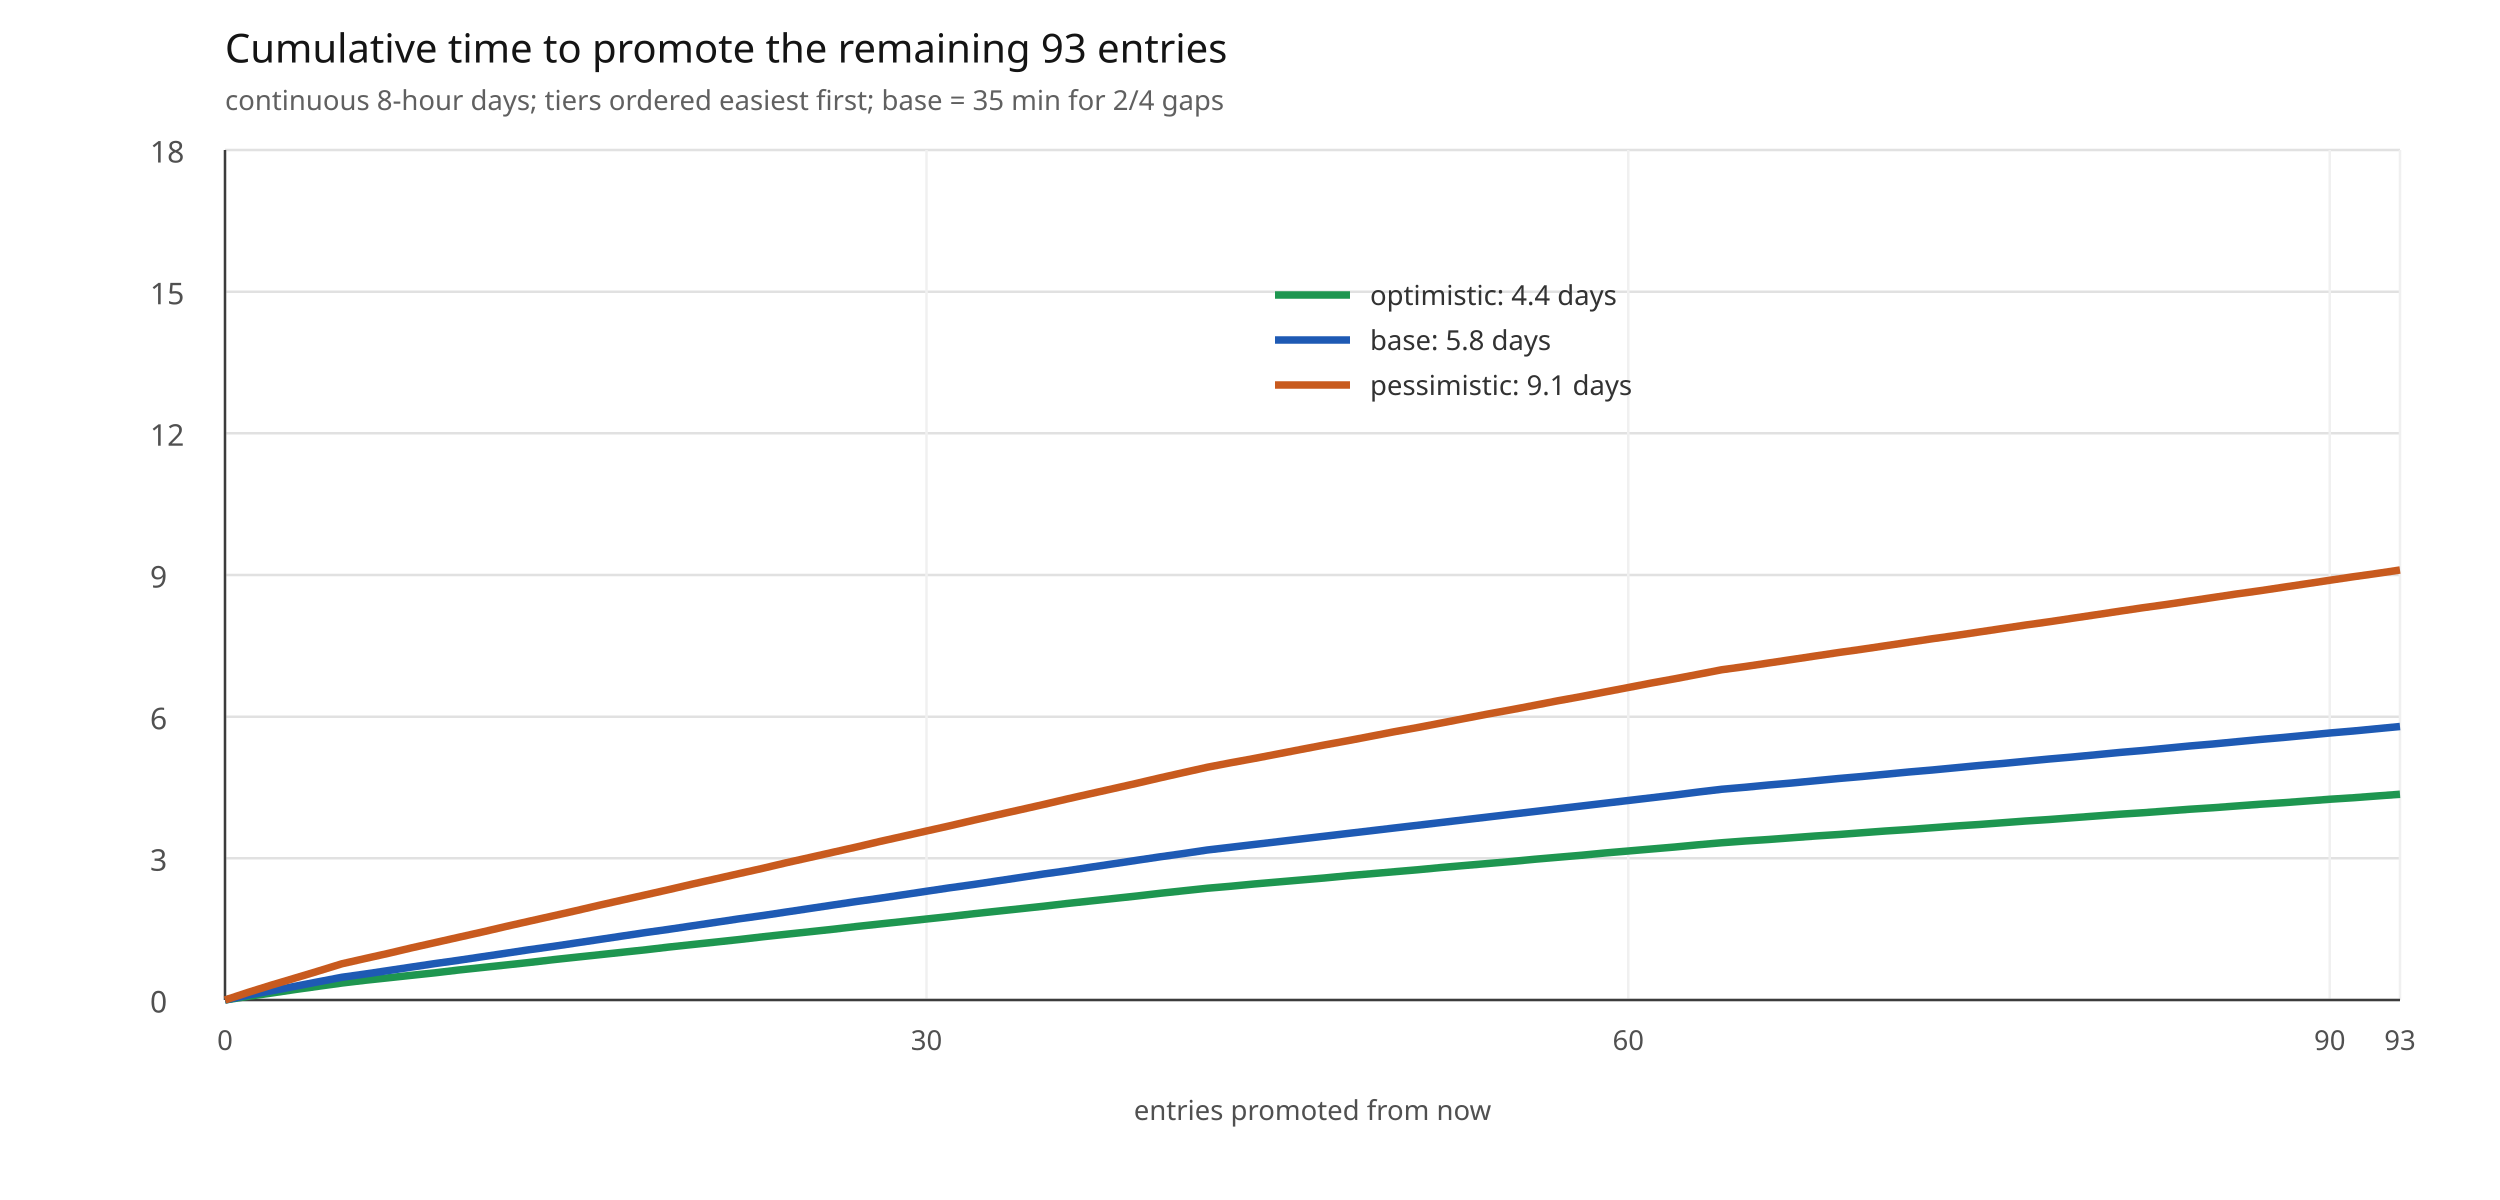
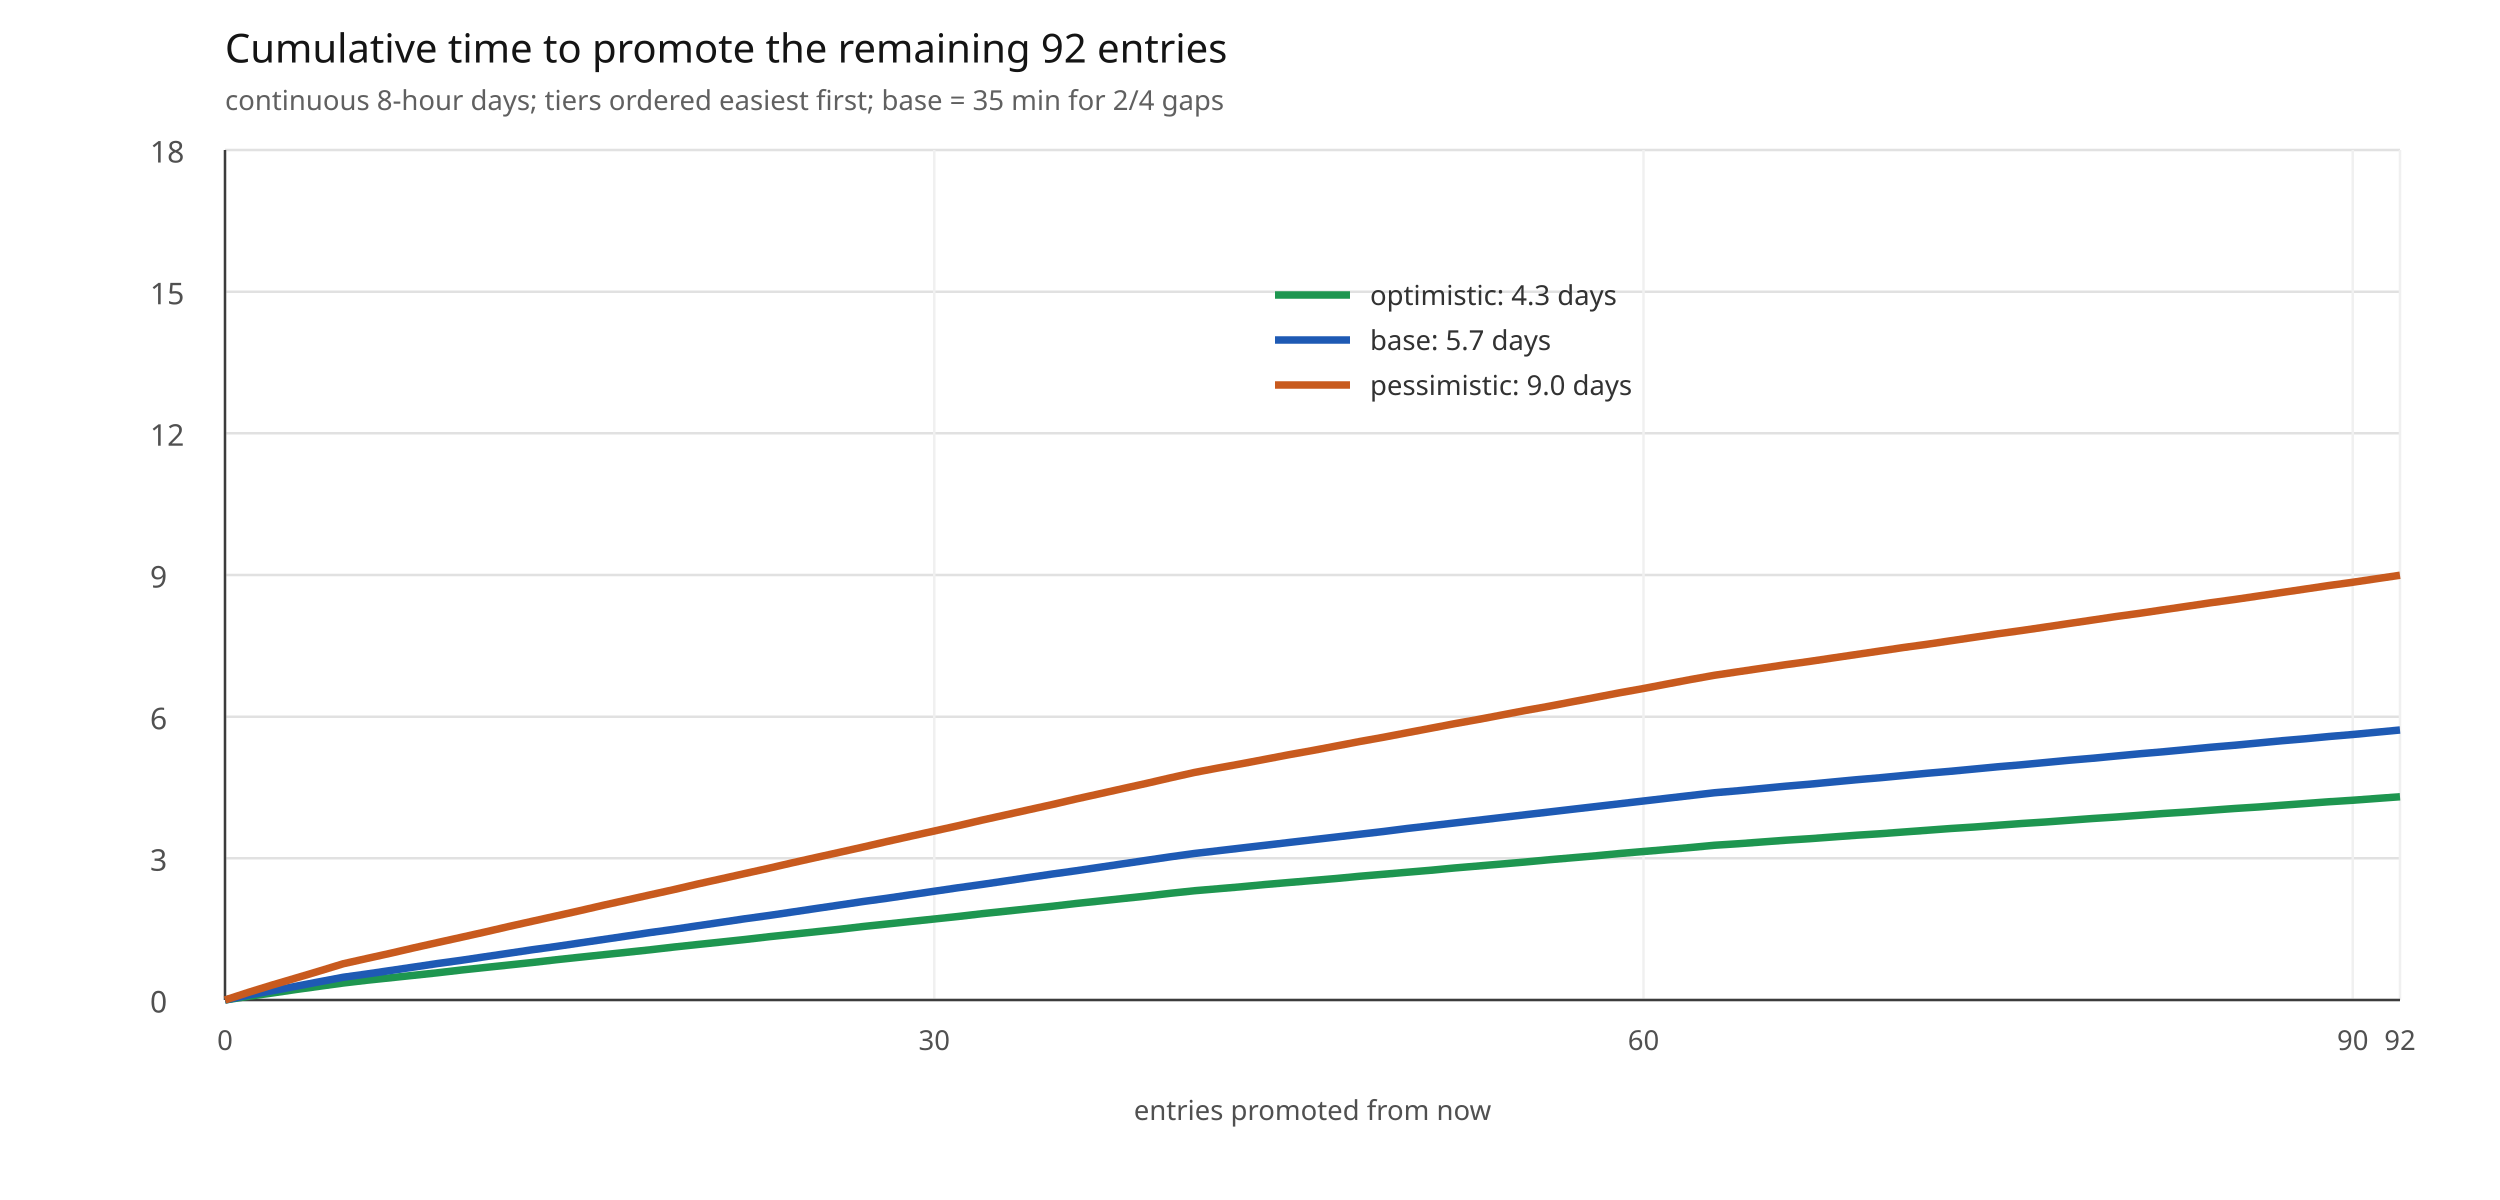
<svg xmlns="http://www.w3.org/2000/svg" width="1000" height="480" viewBox="0 0 1000 480">
  <rect width="100%" height="100%" fill="white" />
  <line x1="90" y1="400.0" x2="960" y2="400.0" stroke="#e1e1e1" />
  <text x="60" y="405.0" font-family="Verdana" font-size="12" fill="#505050">0</text>
  <line x1="90" y1="343.3" x2="960" y2="343.3" stroke="#e1e1e1" />
  <text x="60" y="348.3" font-family="Verdana" font-size="12" fill="#505050">3</text>
  <line x1="90" y1="286.7" x2="960" y2="286.7" stroke="#e1e1e1" />
  <text x="60" y="291.7" font-family="Verdana" font-size="12" fill="#505050">6</text>
  <line x1="90" y1="230.0" x2="960" y2="230.0" stroke="#e1e1e1" />
  <text x="60" y="235.0" font-family="Verdana" font-size="12" fill="#505050">9</text>
  <line x1="90" y1="173.3" x2="960" y2="173.3" stroke="#e1e1e1" />
  <text x="60" y="178.3" font-family="Verdana" font-size="12" fill="#505050">12</text>
  <line x1="90" y1="116.7" x2="960" y2="116.7" stroke="#e1e1e1" />
  <text x="60" y="121.7" font-family="Verdana" font-size="12" fill="#505050">15</text>
  <line x1="90" y1="60.0" x2="960" y2="60.0" stroke="#e1e1e1" />
  <text x="60" y="65.0" font-family="Verdana" font-size="12" fill="#505050">18</text>
  <line x1="90.0" y1="60" x2="90.0" y2="400" stroke="#f0f0f0" />
  <text x="90.0" y="420" text-anchor="middle" font-family="Verdana" font-size="11" fill="#505050">0</text>
-   <line x1="370.6" y1="60" x2="370.6" y2="400" stroke="#f0f0f0" />
-   <text x="370.6" y="420" text-anchor="middle" font-family="Verdana" font-size="11" fill="#505050">30</text>
-   <line x1="651.3" y1="60" x2="651.3" y2="400" stroke="#f0f0f0" />
-   <text x="651.3" y="420" text-anchor="middle" font-family="Verdana" font-size="11" fill="#505050">60</text>
-   <line x1="931.9" y1="60" x2="931.9" y2="400" stroke="#f0f0f0" />
-   <text x="931.9" y="420" text-anchor="middle" font-family="Verdana" font-size="11" fill="#505050">90</text>
+   <line x1="373.7" y1="60" x2="373.7" y2="400" stroke="#f0f0f0" />
+   <text x="373.7" y="420" text-anchor="middle" font-family="Verdana" font-size="11" fill="#505050">30</text>
+   <line x1="657.4" y1="60" x2="657.4" y2="400" stroke="#f0f0f0" />
+   <text x="657.4" y="420" text-anchor="middle" font-family="Verdana" font-size="11" fill="#505050">60</text>
+   <line x1="941.1" y1="60" x2="941.1" y2="400" stroke="#f0f0f0" />
+   <text x="941.1" y="420" text-anchor="middle" font-family="Verdana" font-size="11" fill="#505050">90</text>
  <line x1="960.0" y1="60" x2="960.0" y2="400" stroke="#f0f0f0" />
-   <text x="960.0" y="420" text-anchor="middle" font-family="Verdana" font-size="11" fill="#505050">93</text>
+   <text x="960.0" y="420" text-anchor="middle" font-family="Verdana" font-size="11" fill="#505050">92</text>
  <line x1="90" y1="60" x2="90" y2="400" stroke="#3c3c3c" />
  <line x1="90" y1="400" x2="960" y2="400" stroke="#3c3c3c" />
-   <polyline points="90.0,400.0 99.4,398.5 108.7,397.2 118.1,395.8 127.4,394.5 136.8,393.2 146.1,392.1 155.5,391.1 164.8,390.1 174.2,389.1 183.5,388.0 192.9,387.0 202.3,386.0 211.6,385.0 221.0,383.9 230.3,382.9 239.7,381.9 249.0,380.9 258.4,379.9 267.7,378.8 277.1,377.8 286.5,376.8 295.8,375.8 305.2,374.7 314.5,373.7 323.9,372.7 333.2,371.7 342.6,370.6 351.9,369.6 361.3,368.6 370.6,367.6 380.0,366.6 389.4,365.5 398.7,364.5 408.1,363.5 417.4,362.5 426.8,361.4 436.1,360.4 445.5,359.4 454.8,358.4 464.2,357.3 473.5,356.3 482.9,355.3 492.3,354.5 501.6,353.6 511.0,352.8 520.3,352.0 529.7,351.2 539.0,350.3 548.4,349.5 557.7,348.7 567.1,347.9 576.5,347.0 585.8,346.2 595.2,345.4 604.5,344.6 613.9,343.7 623.2,342.9 632.6,342.1 641.9,341.2 651.3,340.4 660.6,339.6 670.0,338.8 679.4,337.9 688.7,337.1 698.1,336.4 707.4,335.8 716.8,335.1 726.1,334.4 735.5,333.8 744.8,333.1 754.2,332.4 763.5,331.8 772.9,331.1 782.3,330.4 791.6,329.8 801.0,329.1 810.3,328.4 819.7,327.8 829.0,327.1 838.4,326.4 847.7,325.7 857.1,325.1 866.5,324.4 875.8,323.7 885.2,323.1 894.5,322.4 903.9,321.7 913.2,321.1 922.6,320.4 931.9,319.7 941.3,319.1 950.6,318.4 960.0,317.7" fill="none" stroke="#1e9650" stroke-width="3" />
+   <polyline points="90.0,400.0 99.5,398.5 108.9,397.2 118.4,395.8 127.8,394.5 137.3,393.2 146.7,392.1 156.2,391.1 165.7,390.1 175.1,389.1 184.6,388.0 194.0,387.0 203.5,386.0 212.9,385.0 222.4,383.9 231.8,382.9 241.3,381.9 250.8,380.9 260.2,379.9 269.7,378.8 279.1,377.8 288.6,376.8 298.0,375.8 307.5,374.7 317.0,373.7 326.4,372.7 335.9,371.7 345.3,370.6 354.8,369.6 364.2,368.6 373.7,367.6 383.2,366.6 392.6,365.5 402.1,364.5 411.5,363.5 421.0,362.5 430.4,361.4 439.9,360.4 449.3,359.4 458.8,358.4 468.3,357.3 477.7,356.3 487.2,355.5 496.6,354.7 506.1,353.8 515.5,353.0 525.0,352.2 534.5,351.4 543.9,350.5 553.4,349.7 562.8,348.9 572.3,348.1 581.7,347.2 591.2,346.4 600.7,345.6 610.1,344.8 619.6,343.9 629.0,343.1 638.5,342.3 647.9,341.4 657.4,340.6 666.8,339.8 676.3,339.0 685.8,338.1 695.2,337.5 704.7,336.8 714.1,336.1 723.6,335.5 733.0,334.8 742.5,334.1 752.0,333.5 761.4,332.8 770.9,332.1 780.3,331.4 789.8,330.8 799.2,330.1 808.7,329.4 818.2,328.8 827.6,328.1 837.1,327.4 846.5,326.8 856.0,326.1 865.4,325.4 874.9,324.8 884.3,324.1 893.8,323.4 903.3,322.8 912.7,322.1 922.2,321.4 931.6,320.7 941.1,320.1 950.5,319.4 960.0,318.7" fill="none" stroke="#1e9650" stroke-width="3" />
  <line x1="510" y1="118" x2="540" y2="118" stroke="#1e9650" stroke-width="3" />
-   <text x="548" y="122" font-family="Verdana" font-size="11" fill="#323232">optimistic: 4.4 days</text>
-   <polyline points="90.0,400.0 99.4,398.0 108.7,396.3 118.1,394.5 127.4,392.7 136.8,390.9 146.1,389.6 155.5,388.2 164.8,386.8 174.2,385.4 183.5,384.1 192.9,382.7 202.3,381.3 211.6,379.9 221.0,378.6 230.3,377.2 239.7,375.8 249.0,374.4 258.4,373.0 267.7,371.7 277.1,370.3 286.5,368.9 295.8,367.5 305.2,366.2 314.5,364.8 323.9,363.4 333.2,362.0 342.6,360.6 351.9,359.3 361.3,357.9 370.6,356.5 380.0,355.1 389.4,353.8 398.7,352.4 408.1,351.0 417.4,349.6 426.8,348.3 436.1,346.9 445.5,345.5 454.8,344.1 464.2,342.7 473.5,341.4 482.9,340.0 492.3,338.9 501.6,337.8 511.0,336.7 520.3,335.6 529.7,334.5 539.0,333.4 548.4,332.3 557.7,331.2 567.1,330.1 576.5,329.0 585.8,327.9 595.2,326.8 604.5,325.7 613.9,324.6 623.2,323.5 632.6,322.4 641.9,321.3 651.3,320.2 660.6,319.1 670.0,318.0 679.4,316.8 688.7,315.7 698.1,314.9 707.4,314.0 716.8,313.2 726.1,312.3 735.5,311.4 744.8,310.6 754.2,309.7 763.5,308.8 772.9,308.0 782.3,307.1 791.6,306.2 801.0,305.4 810.3,304.5 819.7,303.6 829.0,302.8 838.4,301.9 847.7,301.0 857.1,300.2 866.5,299.3 875.8,298.4 885.2,297.6 894.5,296.7 903.9,295.8 913.2,295.0 922.6,294.1 931.9,293.2 941.3,292.4 950.6,291.5 960.0,290.6" fill="none" stroke="#1e5ab4" stroke-width="3" />
+   <text x="548" y="122" font-family="Verdana" font-size="11" fill="#323232">optimistic: 4.3 days</text>
+   <polyline points="90.0,400.0 99.5,398.0 108.9,396.3 118.4,394.5 127.8,392.7 137.3,390.9 146.7,389.6 156.2,388.2 165.7,386.8 175.1,385.4 184.6,384.1 194.0,382.7 203.5,381.3 212.9,379.9 222.4,378.6 231.8,377.2 241.3,375.8 250.8,374.4 260.2,373.0 269.7,371.7 279.1,370.3 288.6,368.9 298.0,367.5 307.5,366.2 317.0,364.8 326.4,363.4 335.9,362.0 345.3,360.6 354.8,359.3 364.2,357.9 373.7,356.5 383.2,355.1 392.6,353.8 402.1,352.4 411.5,351.0 421.0,349.6 430.4,348.3 439.9,346.9 449.3,345.5 458.8,344.1 468.3,342.7 477.7,341.4 487.2,340.3 496.6,339.2 506.1,338.1 515.5,337.0 525.0,335.9 534.5,334.8 543.9,333.7 553.4,332.6 562.8,331.4 572.3,330.3 581.7,329.2 591.2,328.1 600.7,327.0 610.1,325.9 619.6,324.8 629.0,323.7 638.5,322.6 647.9,321.5 657.4,320.4 666.8,319.3 676.3,318.2 685.8,317.1 695.2,316.3 704.7,315.4 714.1,314.5 723.6,313.7 733.0,312.8 742.5,311.9 752.0,311.1 761.4,310.2 770.9,309.3 780.3,308.5 789.8,307.6 799.2,306.7 808.7,305.9 818.2,305.0 827.6,304.1 837.1,303.3 846.5,302.4 856.0,301.5 865.4,300.7 874.9,299.8 884.3,298.9 893.8,298.1 903.3,297.2 912.7,296.3 922.2,295.5 931.6,294.6 941.1,293.8 950.5,292.9 960.0,292.0" fill="none" stroke="#1e5ab4" stroke-width="3" />
  <line x1="510" y1="136" x2="540" y2="136" stroke="#1e5ab4" stroke-width="3" />
-   <text x="548" y="140" font-family="Verdana" font-size="11" fill="#323232">base: 5.8 days</text>
-   <polyline points="90.0,400.0 99.4,396.9 108.7,394.0 118.1,391.2 127.4,388.4 136.8,385.5 146.1,383.4 155.5,381.3 164.8,379.1 174.2,377.0 183.5,374.9 192.9,372.8 202.3,370.6 211.6,368.5 221.0,366.4 230.3,364.3 239.7,362.1 249.0,360.0 258.4,357.9 267.7,355.8 277.1,353.6 286.5,351.5 295.8,349.4 305.2,347.3 314.5,345.1 323.9,343.0 333.2,340.9 342.6,338.8 351.9,336.6 361.3,334.5 370.6,332.4 380.0,330.3 389.4,328.1 398.7,326.0 408.1,323.9 417.4,321.8 426.8,319.6 436.1,317.5 445.5,315.4 454.8,313.3 464.2,311.1 473.5,309.0 482.9,306.9 492.3,305.1 501.6,303.4 511.0,301.6 520.3,299.8 529.7,298.0 539.0,296.3 548.4,294.5 557.7,292.7 567.1,291.0 576.5,289.2 585.8,287.4 595.2,285.6 604.5,283.9 613.9,282.1 623.2,280.3 632.6,278.6 641.9,276.8 651.3,275.0 660.6,273.2 670.0,271.5 679.4,269.7 688.7,267.9 698.1,266.6 707.4,265.2 716.8,263.8 726.1,262.4 735.5,261.0 744.8,259.7 754.2,258.3 763.5,256.9 772.9,255.5 782.3,254.2 791.6,252.8 801.0,251.4 810.3,250.0 819.7,248.7 829.0,247.3 838.4,245.9 847.7,244.5 857.1,243.1 866.5,241.8 875.8,240.4 885.2,239.0 894.5,237.6 903.9,236.3 913.2,234.9 922.6,233.5 931.9,232.1 941.3,230.7 950.6,229.4 960.0,228.0" fill="none" stroke="#c85a1e" stroke-width="3" />
+   <text x="548" y="140" font-family="Verdana" font-size="11" fill="#323232">base: 5.7 days</text>
+   <polyline points="90.0,400.0 99.5,396.9 108.9,394.0 118.4,391.2 127.8,388.4 137.3,385.5 146.7,383.4 156.2,381.3 165.7,379.1 175.1,377.0 184.6,374.9 194.0,372.8 203.5,370.6 212.9,368.5 222.4,366.4 231.8,364.3 241.3,362.1 250.8,360.0 260.2,357.9 269.7,355.8 279.1,353.6 288.6,351.5 298.0,349.4 307.5,347.3 317.0,345.1 326.4,343.0 335.9,340.9 345.3,338.8 354.8,336.6 364.2,334.5 373.7,332.4 383.2,330.3 392.6,328.1 402.1,326.0 411.5,323.9 421.0,321.8 430.4,319.6 439.9,317.5 449.3,315.4 458.8,313.3 468.3,311.1 477.7,309.0 487.2,307.2 496.6,305.5 506.1,303.7 515.5,301.9 525.0,300.2 534.5,298.4 543.9,296.6 553.4,294.9 562.8,293.1 572.3,291.3 581.7,289.5 591.2,287.8 600.7,286.0 610.1,284.2 619.6,282.5 629.0,280.7 638.5,278.9 647.9,277.1 657.4,275.4 666.8,273.6 676.3,271.8 685.8,270.1 695.2,268.7 704.7,267.3 714.1,265.9 723.6,264.6 733.0,263.2 742.5,261.8 752.0,260.4 761.4,259.0 770.9,257.7 780.3,256.3 789.8,254.9 799.2,253.5 808.7,252.2 818.2,250.8 827.6,249.4 837.1,248.0 846.5,246.6 856.0,245.3 865.4,243.9 874.9,242.5 884.3,241.1 893.8,239.8 903.3,238.4 912.7,237.0 922.2,235.6 931.6,234.2 941.1,232.9 950.5,231.5 960.0,230.1" fill="none" stroke="#c85a1e" stroke-width="3" />
  <line x1="510" y1="154" x2="540" y2="154" stroke="#c85a1e" stroke-width="3" />
-   <text x="548" y="158" font-family="Verdana" font-size="11" fill="#323232">pessimistic: 9.1 days</text>
-   <text x="90" y="25" font-family="Verdana" font-size="16" fill="#141414">Cumulative time to promote the remaining 93 entries</text>
+   <text x="548" y="158" font-family="Verdana" font-size="11" fill="#323232">pessimistic: 9.0 days</text>
+   <text x="90" y="25" font-family="Verdana" font-size="16" fill="#141414">Cumulative time to promote the remaining 92 entries</text>
  <text x="90" y="44" font-family="Verdana" font-size="11" fill="#606060">continuous 8-hour days; tiers ordered easiest first; base = 35 min for 2/4 gaps</text>
  <text x="525.0" y="448" text-anchor="middle" font-family="Verdana" font-size="11" fill="#505050">entries promoted from now</text>
</svg>
